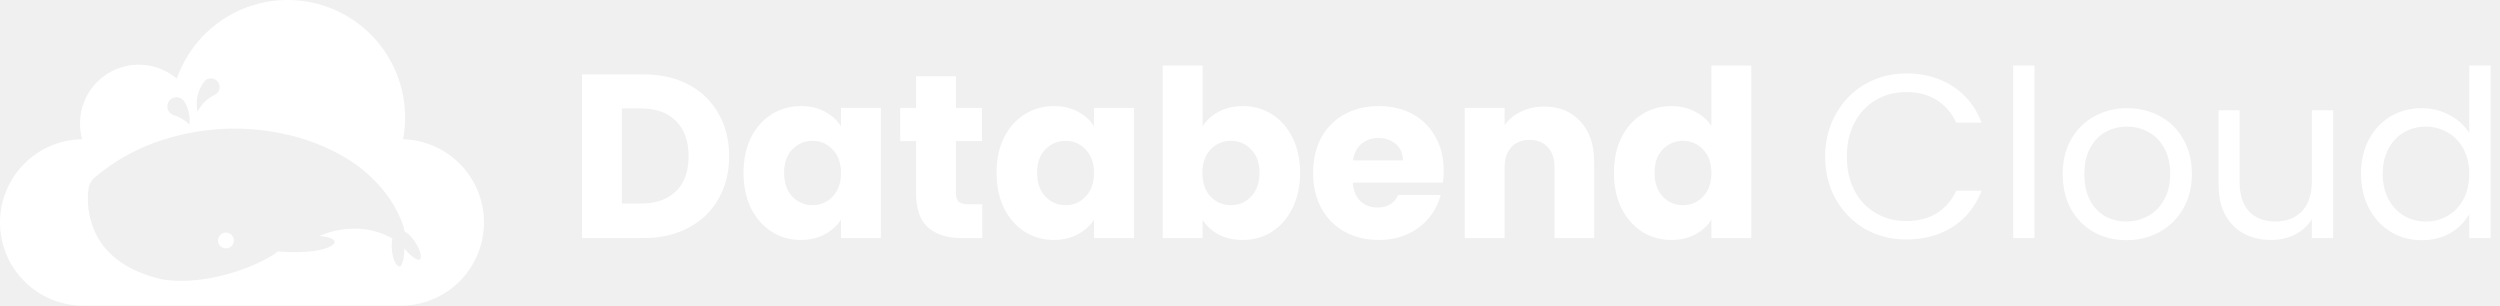
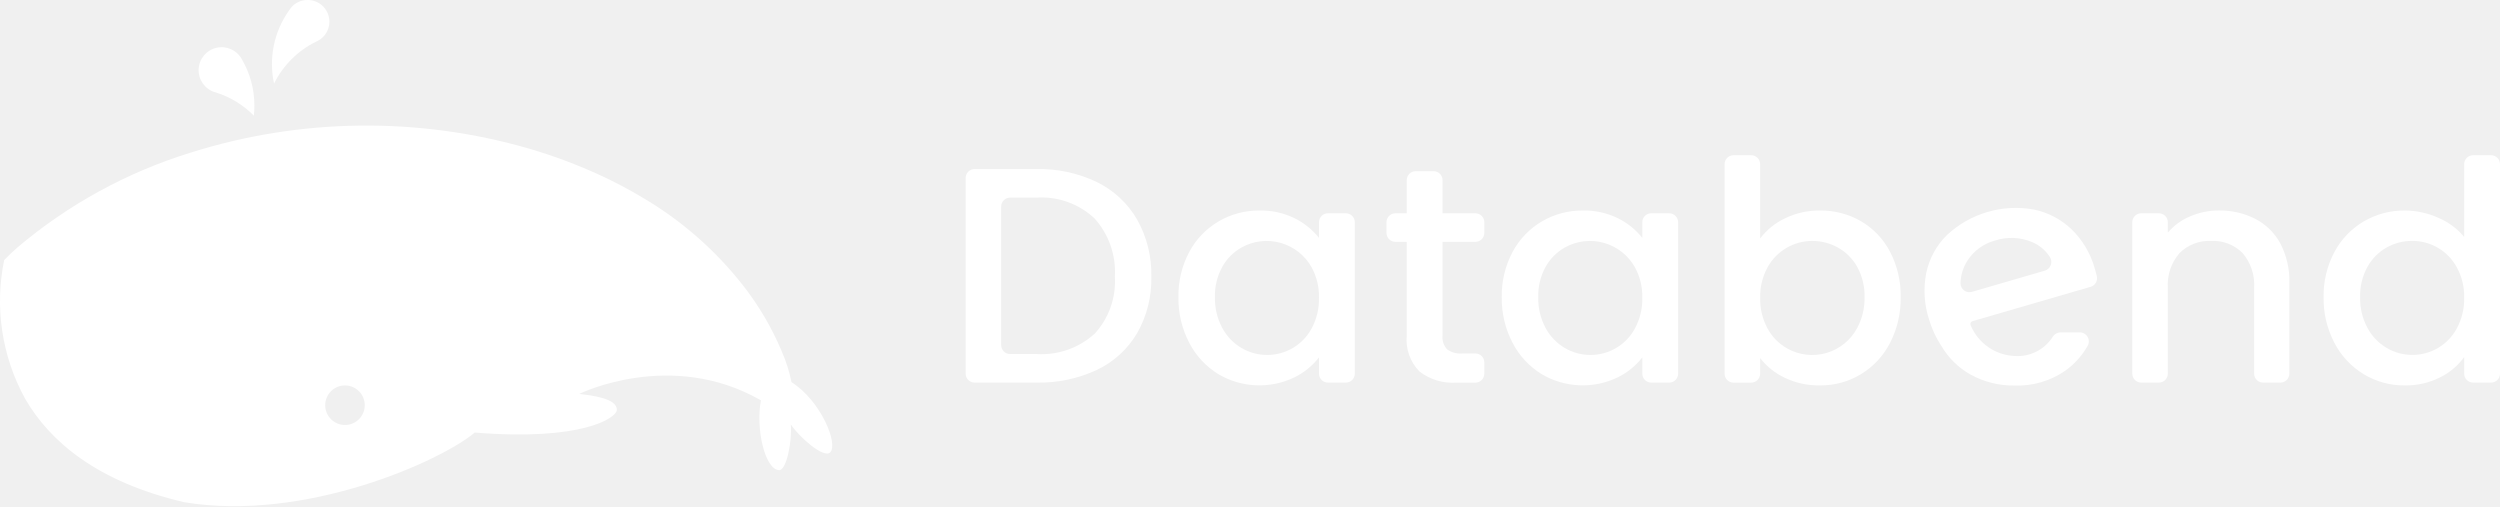
- <svg xmlns="http://www.w3.org/2000/svg" width="229" height="28" viewBox="0 0 229 28" fill="none">
-   <g clipPath="url(#clip0_2_35)">
-     <path d="M36.921 12.757C37.425 10.091 36.903 7.332 35.459 5.034C34.015 2.737 31.756 1.069 29.134 0.367C26.513 -0.336 23.723 -0.022 21.323 1.246C18.924 2.513 17.092 4.641 16.195 7.202C15.316 6.457 14.222 6.013 13.072 5.936C11.922 5.859 10.778 6.153 9.807 6.774C8.837 7.396 8.092 8.312 7.681 9.389C7.271 10.466 7.216 11.646 7.526 12.756C5.515 12.781 3.595 13.6 2.186 15.035C0.776 16.47 -0.01 18.403 8.89905e-05 20.414C0.01 22.426 0.814 24.352 2.238 25.773C3.661 27.193 5.589 27.994 7.6 28H36.721C38.723 27.998 40.645 27.207 42.069 25.799C43.494 24.392 44.307 22.48 44.333 20.477C44.36 18.475 43.597 16.542 42.21 15.098C40.822 13.653 38.923 12.812 36.921 12.757ZM18.646 7.556C18.674 7.513 18.704 7.475 18.736 7.435C18.81 7.353 18.9 7.289 19.001 7.244C19.101 7.2 19.21 7.178 19.32 7.179C19.503 7.178 19.681 7.241 19.824 7.356C19.967 7.472 20.064 7.634 20.101 7.814C20.138 7.994 20.111 8.181 20.025 8.343C19.939 8.506 19.8 8.633 19.63 8.704V8.707C18.963 9.036 18.424 9.576 18.093 10.243C17.994 9.781 17.991 9.304 18.087 8.841C18.182 8.379 18.373 7.941 18.646 7.557L18.646 7.556ZM16.172 8.906C16.323 8.906 16.472 8.947 16.603 9.025C16.733 9.102 16.84 9.213 16.913 9.347C17.215 9.862 17.374 10.448 17.373 11.046C17.373 11.169 17.366 11.292 17.353 11.415C16.965 11.02 16.485 10.727 15.957 10.563C15.944 10.558 15.932 10.554 15.918 10.553C15.726 10.492 15.562 10.365 15.456 10.194C15.35 10.023 15.308 9.819 15.339 9.62C15.37 9.421 15.471 9.239 15.623 9.108C15.776 8.977 15.971 8.905 16.172 8.905L16.172 8.906ZM38.472 23.756C38.239 23.989 37.337 23.192 37.031 22.73C37.087 23.293 36.882 24.416 36.604 24.406C36.078 24.385 35.74 22.867 35.937 21.848C32.638 19.955 29.284 21.61 29.284 21.61L29.298 21.614C29.711 21.666 30.683 21.771 30.656 22.205C30.638 22.491 29.383 23.349 25.45 23.028C24.213 24.074 19.22 26.317 14.801 25.581C11.594 24.83 9.877 23.345 8.981 21.804C8.979 21.8 8.975 21.794 8.973 21.79C8.971 21.786 8.969 21.784 8.969 21.784C8.219 20.431 7.915 18.877 8.099 17.342C8.142 16.942 8.33 16.571 8.628 16.301L8.7 16.237C10.552 14.672 12.699 13.496 15.014 12.778C19.052 11.5 23.378 11.448 27.445 12.627C28.337 12.889 29.208 13.215 30.052 13.604C30.583 13.848 31.099 14.121 31.6 14.421C33.018 15.254 34.266 16.346 35.281 17.64C35.856 18.374 36.331 19.181 36.693 20.04C36.695 20.046 36.697 20.05 36.7 20.056C36.858 20.416 36.977 20.793 37.054 21.178V21.18C38.128 21.861 38.783 23.448 38.473 23.758L38.472 23.756Z" fill="white" />
-     <path d="M20.693 22.754C21.093 22.754 21.418 22.43 21.418 22.029C21.418 21.629 21.093 21.305 20.693 21.305C20.293 21.305 19.969 21.629 19.969 22.029C19.969 22.43 20.293 22.754 20.693 22.754Z" fill="white" />
-     <path d="M58.931 6.812C60.511 6.812 61.893 7.125 63.075 7.752C64.257 8.378 65.168 9.261 65.809 10.4C66.464 11.526 66.792 12.829 66.792 14.31C66.792 15.777 66.464 17.08 65.809 18.219C65.168 19.358 64.25 20.241 63.053 20.868C61.871 21.494 60.497 21.808 58.931 21.808H53.312V6.812H58.931ZM58.696 18.646C60.077 18.646 61.152 18.269 61.921 17.514C62.69 16.759 63.075 15.691 63.075 14.31C63.075 12.928 62.69 11.853 61.921 11.084C61.152 10.315 60.077 9.931 58.696 9.931H56.965V18.646H58.696Z" fill="white" />
-     <path d="M68.107 15.826C68.107 14.602 68.335 13.527 68.79 12.601C69.26 11.675 69.894 10.963 70.692 10.465C71.489 9.966 72.379 9.717 73.362 9.717C74.202 9.717 74.936 9.888 75.562 10.23C76.203 10.571 76.694 11.02 77.036 11.575V9.888H80.689V21.808H77.036V20.12C76.68 20.676 76.182 21.124 75.541 21.466C74.914 21.808 74.181 21.979 73.341 21.979C72.372 21.979 71.489 21.729 70.692 21.231C69.894 20.718 69.26 19.999 68.79 19.073C68.335 18.134 68.107 17.051 68.107 15.826ZM77.036 15.848C77.036 14.936 76.78 14.217 76.267 13.69C75.769 13.163 75.156 12.9 74.43 12.9C73.704 12.9 73.084 13.163 72.572 13.69C72.073 14.203 71.824 14.915 71.824 15.826C71.824 16.738 72.073 17.464 72.572 18.005C73.084 18.532 73.704 18.796 74.43 18.796C75.156 18.796 75.769 18.532 76.267 18.005C76.78 17.478 77.036 16.759 77.036 15.848Z" fill="white" />
-     <path d="M89.975 18.71V21.808H88.117C86.792 21.808 85.76 21.487 85.019 20.846C84.279 20.191 83.909 19.13 83.909 17.664V12.921H82.456V9.888H83.909V6.983H87.561V9.888H89.954V12.921H87.561V17.706C87.561 18.062 87.647 18.319 87.818 18.475C87.989 18.632 88.273 18.71 88.672 18.71H89.975Z" fill="white" />
-     <path d="M91.284 15.826C91.284 14.602 91.511 13.527 91.967 12.601C92.437 11.675 93.071 10.963 93.868 10.465C94.666 9.966 95.556 9.717 96.539 9.717C97.379 9.717 98.112 9.888 98.739 10.23C99.38 10.571 99.871 11.02 100.213 11.575V9.888H103.866V21.808H100.213V20.12C99.857 20.676 99.358 21.124 98.718 21.466C98.091 21.808 97.358 21.979 96.517 21.979C95.549 21.979 94.666 21.729 93.868 21.231C93.071 20.718 92.437 19.999 91.967 19.073C91.511 18.134 91.284 17.051 91.284 15.826ZM100.213 15.848C100.213 14.936 99.957 14.217 99.444 13.69C98.945 13.163 98.333 12.9 97.607 12.9C96.88 12.9 96.261 13.163 95.748 13.69C95.25 14.203 95.001 14.915 95.001 15.826C95.001 16.738 95.25 17.464 95.748 18.005C96.261 18.532 96.88 18.796 97.607 18.796C98.333 18.796 98.945 18.532 99.444 18.005C99.957 17.478 100.213 16.759 100.213 15.848Z" fill="white" />
-     <path d="M110.161 11.575C110.503 11.02 110.994 10.571 111.635 10.23C112.276 9.888 113.01 9.717 113.836 9.717C114.818 9.717 115.708 9.966 116.506 10.465C117.303 10.963 117.93 11.675 118.386 12.601C118.856 13.527 119.091 14.602 119.091 15.826C119.091 17.051 118.856 18.134 118.386 19.073C117.93 19.999 117.303 20.718 116.506 21.231C115.708 21.729 114.818 21.979 113.836 21.979C112.995 21.979 112.262 21.815 111.635 21.487C111.009 21.145 110.517 20.697 110.161 20.142V21.808H106.508V6H110.161V11.575ZM115.374 15.826C115.374 14.915 115.117 14.203 114.605 13.69C114.106 13.163 113.487 12.9 112.746 12.9C112.02 12.9 111.4 13.163 110.888 13.69C110.389 14.217 110.14 14.936 110.14 15.848C110.14 16.759 110.389 17.478 110.888 18.005C111.4 18.532 112.02 18.796 112.746 18.796C113.472 18.796 114.092 18.532 114.605 18.005C115.117 17.464 115.374 16.738 115.374 15.826Z" fill="white" />
-     <path d="M132.243 15.655C132.243 15.997 132.222 16.353 132.179 16.724H123.912C123.969 17.464 124.204 18.034 124.617 18.433C125.044 18.817 125.564 19.009 126.176 19.009C127.088 19.009 127.722 18.625 128.078 17.856H131.966C131.766 18.639 131.403 19.344 130.876 19.971C130.363 20.597 129.715 21.089 128.932 21.445C128.149 21.801 127.273 21.979 126.305 21.979C125.137 21.979 124.097 21.729 123.186 21.231C122.274 20.733 121.562 20.02 121.05 19.095C120.537 18.169 120.281 17.087 120.281 15.848C120.281 14.609 120.53 13.527 121.028 12.601C121.541 11.675 122.253 10.963 123.164 10.465C124.076 9.966 125.123 9.717 126.305 9.717C127.458 9.717 128.484 9.959 129.381 10.443C130.278 10.928 130.976 11.618 131.474 12.515C131.987 13.413 132.243 14.459 132.243 15.655ZM128.505 14.694C128.505 14.068 128.291 13.569 127.864 13.199C127.437 12.829 126.903 12.643 126.262 12.643C125.65 12.643 125.13 12.822 124.703 13.178C124.29 13.534 124.033 14.039 123.934 14.694H128.505Z" fill="white" />
-     <path d="M141.433 9.76C142.829 9.76 143.94 10.215 144.766 11.127C145.606 12.024 146.026 13.263 146.026 14.844V21.808H142.395V15.335C142.395 14.538 142.188 13.918 141.775 13.477C141.362 13.035 140.807 12.814 140.109 12.814C139.411 12.814 138.856 13.035 138.443 13.477C138.03 13.918 137.823 14.538 137.823 15.335V21.808H134.17V9.888H137.823V11.469C138.193 10.942 138.692 10.529 139.319 10.23C139.945 9.916 140.65 9.76 141.433 9.76Z" fill="white" />
-     <path d="M147.838 15.826C147.838 14.602 148.066 13.527 148.522 12.601C148.992 11.675 149.625 10.963 150.423 10.465C151.22 9.966 152.111 9.717 153.093 9.717C153.876 9.717 154.589 9.881 155.229 10.208C155.884 10.536 156.397 10.977 156.767 11.533V6H160.42V21.808H156.767V20.099C156.426 20.668 155.934 21.124 155.293 21.466C154.667 21.808 153.933 21.979 153.093 21.979C152.111 21.979 151.22 21.729 150.423 21.231C149.625 20.718 148.992 19.999 148.522 19.073C148.066 18.134 147.838 17.051 147.838 15.826ZM156.767 15.848C156.767 14.936 156.511 14.217 155.998 13.69C155.5 13.163 154.888 12.9 154.161 12.9C153.435 12.9 152.816 13.163 152.303 13.69C151.804 14.203 151.555 14.915 151.555 15.826C151.555 16.738 151.804 17.464 152.303 18.005C152.816 18.532 153.435 18.796 154.161 18.796C154.888 18.796 155.5 18.532 155.998 18.005C156.511 17.478 156.767 16.759 156.767 15.848Z" fill="white" />
-     <path d="M167.184 14.352C167.184 12.9 167.512 11.597 168.167 10.443C168.822 9.275 169.712 8.364 170.837 7.709C171.976 7.054 173.237 6.726 174.618 6.726C176.241 6.726 177.658 7.118 178.869 7.901C180.079 8.684 180.962 9.795 181.518 11.234H179.189C178.776 10.336 178.178 9.646 177.395 9.162C176.626 8.677 175.7 8.435 174.618 8.435C173.578 8.435 172.646 8.677 171.82 9.162C170.994 9.646 170.346 10.336 169.876 11.234C169.406 12.117 169.171 13.156 169.171 14.352C169.171 15.534 169.406 16.574 169.876 17.471C170.346 18.354 170.994 19.038 171.82 19.522C172.646 20.006 173.578 20.248 174.618 20.248C175.7 20.248 176.626 20.013 177.395 19.543C178.178 19.059 178.776 18.369 179.189 17.471H181.518C180.962 18.895 180.079 19.999 178.869 20.782C177.658 21.551 176.241 21.936 174.618 21.936C173.237 21.936 171.976 21.616 170.837 20.975C169.712 20.32 168.822 19.415 168.167 18.262C167.512 17.108 167.184 15.805 167.184 14.352Z" fill="white" />
-     <path d="M186.355 6V21.808H184.411V6H186.355Z" fill="white" />
-     <path d="M194.774 22C193.677 22 192.68 21.751 191.783 21.252C190.9 20.754 190.203 20.049 189.69 19.137C189.191 18.212 188.942 17.144 188.942 15.933C188.942 14.737 189.199 13.683 189.711 12.772C190.238 11.846 190.95 11.141 191.847 10.657C192.745 10.158 193.749 9.909 194.859 9.909C195.97 9.909 196.974 10.158 197.871 10.657C198.769 11.141 199.474 11.839 199.986 12.75C200.513 13.662 200.777 14.723 200.777 15.933C200.777 17.144 200.506 18.212 199.965 19.137C199.438 20.049 198.719 20.754 197.807 21.252C196.896 21.751 195.885 22 194.774 22ZM194.774 20.291C195.472 20.291 196.127 20.127 196.739 19.8C197.352 19.472 197.843 18.981 198.213 18.326C198.598 17.671 198.79 16.873 198.79 15.933C198.79 14.993 198.605 14.196 198.235 13.541C197.864 12.886 197.38 12.401 196.782 12.088C196.184 11.761 195.536 11.597 194.838 11.597C194.126 11.597 193.471 11.761 192.873 12.088C192.289 12.401 191.819 12.886 191.463 13.541C191.107 14.196 190.929 14.993 190.929 15.933C190.929 16.887 191.1 17.692 191.442 18.347C191.798 19.002 192.267 19.494 192.851 19.821C193.435 20.134 194.076 20.291 194.774 20.291Z" fill="white" />
-     <path d="M213.714 10.101V21.808H211.77V20.077C211.4 20.676 210.88 21.145 210.211 21.487C209.556 21.815 208.83 21.979 208.032 21.979C207.121 21.979 206.302 21.794 205.576 21.423C204.849 21.039 204.272 20.469 203.845 19.714C203.432 18.959 203.226 18.041 203.226 16.959V10.101H205.148V16.702C205.148 17.856 205.44 18.746 206.024 19.372C206.608 19.985 207.406 20.291 208.417 20.291C209.456 20.291 210.275 19.971 210.873 19.33C211.471 18.689 211.77 17.756 211.77 16.531V10.101H213.714Z" fill="white" />
-     <path d="M216.27 15.912C216.27 14.716 216.512 13.669 216.997 12.772C217.481 11.86 218.143 11.155 218.983 10.657C219.838 10.158 220.792 9.909 221.846 9.909C222.757 9.909 223.605 10.123 224.388 10.55C225.171 10.963 225.769 11.511 226.182 12.195V6H228.147V21.808H226.182V19.608C225.798 20.305 225.228 20.882 224.473 21.338C223.718 21.779 222.835 22 221.824 22C220.785 22 219.838 21.744 218.983 21.231C218.143 20.718 217.481 19.999 216.997 19.073C216.512 18.148 216.27 17.094 216.27 15.912ZM226.182 15.933C226.182 15.05 226.004 14.281 225.648 13.626C225.292 12.971 224.808 12.473 224.196 12.131C223.597 11.775 222.935 11.597 222.209 11.597C221.483 11.597 220.82 11.768 220.222 12.11C219.624 12.451 219.147 12.95 218.791 13.605C218.435 14.26 218.257 15.029 218.257 15.912C218.257 16.809 218.435 17.592 218.791 18.262C219.147 18.917 219.624 19.422 220.222 19.778C220.82 20.12 221.483 20.291 222.209 20.291C222.935 20.291 223.597 20.12 224.196 19.778C224.808 19.422 225.292 18.917 225.648 18.262C226.004 17.592 226.182 16.816 226.182 15.933Z" fill="white" />
-   </g>
-   <defs>
-     <clipPath id="clip0_2_35">
-       <rect width="229" height="28" fill="white" />
-     </clipPath>
-   </defs>
+ <svg xmlns="http://www.w3.org/2000/svg" id="图层_1" width="150" data-name="图层 1" viewBox="0 0 255.022 51.636">
+   <path d="M111.9,18.576a9.62,9.62,0,0,1,4.1,3.824,11.377,11.377,0,0,1,1.446,5.814,11.122,11.122,0,0,1-1.446,5.768,9.5,9.5,0,0,1-4.1,3.746,13.889,13.889,0,0,1-6.182,1.3h-6.3a.914.914,0,0,1-.914-.914V18.157a.913.913,0,0,1,.914-.913h6.3A13.612,13.612,0,0,1,111.9,18.576Zm-.239,15.469a7.892,7.892,0,0,0,2.066-5.831,8.159,8.159,0,0,0-2.066-5.924,7.9,7.9,0,0,0-5.943-2.131h-2.677a.914.914,0,0,0-.914.913V35.2a.914.914,0,0,0,.914.914h2.677A8.038,8.038,0,0,0,111.656,34.045Z" style="fill: rgb(255, 255, 255);" />
+   <path d="M121.311,25.707a7.975,7.975,0,0,1,2.987-3.119,8.1,8.1,0,0,1,4.179-1.113,7.741,7.741,0,0,1,3.607.8,7.308,7.308,0,0,1,2.464,1.991V22.671a.914.914,0,0,1,.913-.914h1.828a.914.914,0,0,1,.913.914V38.115a.914.914,0,0,1-.913.914h-1.828a.914.914,0,0,1-.913-.914V36.458a7.192,7.192,0,0,1-2.511,2.038,8.22,8.22,0,0,1-7.754-.33,8.145,8.145,0,0,1-2.972-3.2,9.721,9.721,0,0,1-1.1-4.654A9.45,9.45,0,0,1,121.311,25.707Zm12.49,1.567a5.256,5.256,0,0,0-7.167-2.021,5.107,5.107,0,0,0-1.954,1.974,6.1,6.1,0,0,0-.747,3.088,6.358,6.358,0,0,0,.747,3.134,5.215,5.215,0,0,0,1.97,2.053,5.11,5.11,0,0,0,2.59.706A5.131,5.131,0,0,0,133.8,33.5a6.283,6.283,0,0,0,.747-3.119A6.2,6.2,0,0,0,133.8,27.274Z" style="fill: rgb(255, 255, 255);" />
+   <path d="M147.151,24.672v9.561a1.82,1.82,0,0,0,.461,1.4,2.313,2.313,0,0,0,1.573.423H150.5a.913.913,0,0,1,.913.913v1.151a.914.914,0,0,1-.913.914H148.55A5.564,5.564,0,0,1,144.8,37.9a4.613,4.613,0,0,1-1.3-3.667V24.672h-1.153a.913.913,0,0,1-.913-.913V22.671a.914.914,0,0,1,.913-.914H143.5V18.376a.913.913,0,0,1,.913-.913h1.828a.913.913,0,0,1,.913.913v3.381H150.5a.914.914,0,0,1,.913.914v1.088a.913.913,0,0,1-.913.913Z" style="fill: rgb(255, 255, 255);" />
+   <path d="M154.292,25.707a7.982,7.982,0,0,1,2.987-3.119,8.1,8.1,0,0,1,4.179-1.113,7.738,7.738,0,0,1,3.607.8,7.308,7.308,0,0,1,2.464,1.991V22.671a.914.914,0,0,1,.913-.914h1.828a.914.914,0,0,1,.914.914V38.115a.914.914,0,0,1-.914.914h-1.828a.914.914,0,0,1-.913-.914V36.458a7.192,7.192,0,0,1-2.511,2.038,8.22,8.22,0,0,1-7.754-.33,8.145,8.145,0,0,1-2.972-3.2,9.721,9.721,0,0,1-1.1-4.654A9.45,9.45,0,0,1,154.292,25.707Zm12.49,1.567a5.256,5.256,0,0,0-7.167-2.021,5.114,5.114,0,0,0-1.954,1.974,6.1,6.1,0,0,0-.747,3.088,6.358,6.358,0,0,0,.747,3.134,5.222,5.222,0,0,0,1.97,2.053,5.11,5.11,0,0,0,2.59.706,5.131,5.131,0,0,0,4.561-2.712,6.283,6.283,0,0,0,.747-3.119A6.2,6.2,0,0,0,166.782,27.274Z" style="fill: rgb(255, 255, 255);" />
+   <path d="M182.081,22.274a7.914,7.914,0,0,1,3.575-.8,8.151,8.151,0,0,1,4.195,1.1,7.768,7.768,0,0,1,2.956,3.118,9.673,9.673,0,0,1,1.08,4.624,9.854,9.854,0,0,1-1.08,4.654,8.01,8.01,0,0,1-2.972,3.2,7.91,7.91,0,0,1-4.179,1.145,7.991,7.991,0,0,1-3.607-.784,6.905,6.905,0,0,1-2.5-2.006v1.594a.914.914,0,0,1-.913.914h-1.8a.914.914,0,0,1-.913-.914V16.747a.914.914,0,0,1,.913-.914h1.8a.914.914,0,0,1,.913.914v7.581A6.851,6.851,0,0,1,182.081,22.274Zm7.373,4.953a5.094,5.094,0,0,0-1.971-1.974,5.345,5.345,0,0,0-2.622-.675,5.2,5.2,0,0,0-4.56,2.7,6.185,6.185,0,0,0-.747,3.1A6.273,6.273,0,0,0,180.3,33.5a5.136,5.136,0,0,0,1.97,2.022,5.2,5.2,0,0,0,7.183-2.069,6.369,6.369,0,0,0,.747-3.134A6.108,6.108,0,0,0,189.454,27.227Z" style="fill: rgb(255, 255, 255);" />
+   <path d="M205.525,36.316a5.1,5.1,0,0,1-4.5-3.133.3.3,0,0,1,.191-.424l12.04-3.5a.912.912,0,0,0,.641-1.076c-.065-.28-.143-.572-.236-.874a8.873,8.873,0,0,0-2.368-3.941,7.862,7.862,0,0,0-3.852-2,10.314,10.314,0,0,0-8.828,2.6,7.6,7.6,0,0,0-2.117,3.87,9.436,9.436,0,0,0,.3,4.8,10.2,10.2,0,0,0,1.2,2.593l.009,0a7.955,7.955,0,0,0,3.017,2.985,9.049,9.049,0,0,0,4.5,1.112,8.518,8.518,0,0,0,5.164-1.52,7.9,7.9,0,0,0,2.263-2.514.921.921,0,0,0-.785-1.389h-1.981a.947.947,0,0,0-.791.463A4.259,4.259,0,0,1,205.525,36.316ZM200.7,26.58a4.812,4.812,0,0,1,2.814-2.045,5.434,5.434,0,0,1,3.76.15,3.985,3.985,0,0,1,1.824,1.522.925.925,0,0,1-.5,1.4l-7.436,2.162a.909.909,0,0,1-1.172-.872A4.508,4.508,0,0,1,200.7,26.58Z" style="fill: rgb(255, 255, 255);" />
+   <path d="M230.052,22.321a6.071,6.071,0,0,1,2.559,2.508,8.162,8.162,0,0,1,.922,4.012v9.274a.914.914,0,0,1-.914.914h-1.764a.914.914,0,0,1-.914-.914V29.374a4.971,4.971,0,0,0-1.175-3.557,4.214,4.214,0,0,0-3.21-1.239,4.266,4.266,0,0,0-3.226,1.239,4.929,4.929,0,0,0-1.192,3.557v8.741a.913.913,0,0,1-.913.914h-1.8a.914.914,0,0,1-.913-.914V22.671a.914.914,0,0,1,.913-.914h1.8a.913.913,0,0,1,.913.914v1.061a5.993,5.993,0,0,1,2.273-1.661,7.347,7.347,0,0,1,2.939-.6A7.943,7.943,0,0,1,230.052,22.321Z" style="fill: rgb(255, 255, 255);" />
+   <path d="M238.131,25.707a7.982,7.982,0,0,1,2.987-3.119,8.154,8.154,0,0,1,4.211-1.113,8.315,8.315,0,0,1,3.385.737,6.918,6.918,0,0,1,2.653,1.959V16.747a.914.914,0,0,1,.914-.914h1.828a.914.914,0,0,1,.913.914V38.115a.914.914,0,0,1-.913.914h-1.828a.914.914,0,0,1-.914-.914V36.427A6.76,6.76,0,0,1,248.9,38.5a7.731,7.731,0,0,1-3.607.815,7.907,7.907,0,0,1-4.179-1.145,8.116,8.116,0,0,1-2.987-3.2,9.722,9.722,0,0,1-1.1-4.654A9.45,9.45,0,0,1,238.131,25.707Zm12.489,1.567a5.154,5.154,0,0,0-4.56-2.7,5.255,5.255,0,0,0-2.606.675,5.107,5.107,0,0,0-1.954,1.974,6.088,6.088,0,0,0-.748,3.088,6.348,6.348,0,0,0,.748,3.134,5.215,5.215,0,0,0,1.97,2.053,5.107,5.107,0,0,0,2.59.706,5.128,5.128,0,0,0,4.56-2.712,6.273,6.273,0,0,0,.747-3.119A6.185,6.185,0,0,0,250.62,27.274Z" style="fill: rgb(255, 255, 255);" />
+   <path d="M32.236,4.252v0A2.21,2.21,0,0,0,31.371,0a2.179,2.179,0,0,0-1.624.713c-.09.113-.174.219-.252.337a9.448,9.448,0,0,0-1.54,7.477A9.446,9.446,0,0,1,32.236,4.252Z" style="fill: rgb(255, 255, 255);" />
+   <path d="M21.9,9.4a.319.319,0,0,1,.107.028,9.287,9.287,0,0,1,3.887,2.37,10.216,10.216,0,0,0,.056-1.028,9.325,9.325,0,0,0-1.281-4.729A2.347,2.347,0,1,0,21.9,9.4Z" style="fill: rgb(255, 255, 255);" />
+   <path d="M80.736,38.979v-.006a15.03,15.03,0,0,0-.989-3.123c0-.017-.011-.028-.016-.045A29.412,29.412,0,0,0,75.8,29.12a36.51,36.51,0,0,0-10.246-8.959,45.271,45.271,0,0,0-4.308-2.275,52.978,52.978,0,0,0-7.258-2.719,59.637,59.637,0,0,0-34.6.421A50.313,50.313,0,0,0,1.807,25.216c-.523.461-.989.9-1.382,1.315A20.678,20.678,0,0,0,2.554,40.658s0,.006.011.017.017.028.022.04c2.495,4.291,7.275,8.426,16.2,10.515,12.3,2.051,26.2-4.2,29.643-7.106,10.948.893,14.442-1.493,14.491-2.291.074-1.208-2.63-1.5-3.779-1.646l-.039-.012s9.336-4.606,18.52.663c-.552,2.837.391,7.064,1.855,7.121.775.03,1.344-3.1,1.19-4.666.854,1.287,3.365,3.506,4.014,2.858C85.546,45.288,83.724,40.868,80.736,38.979ZM35.191,43.352a2.017,2.017,0,1,1,2.017-2.017A2.017,2.017,0,0,1,35.191,43.352Z" style="fill: rgb(255, 255, 255);" />
</svg>
